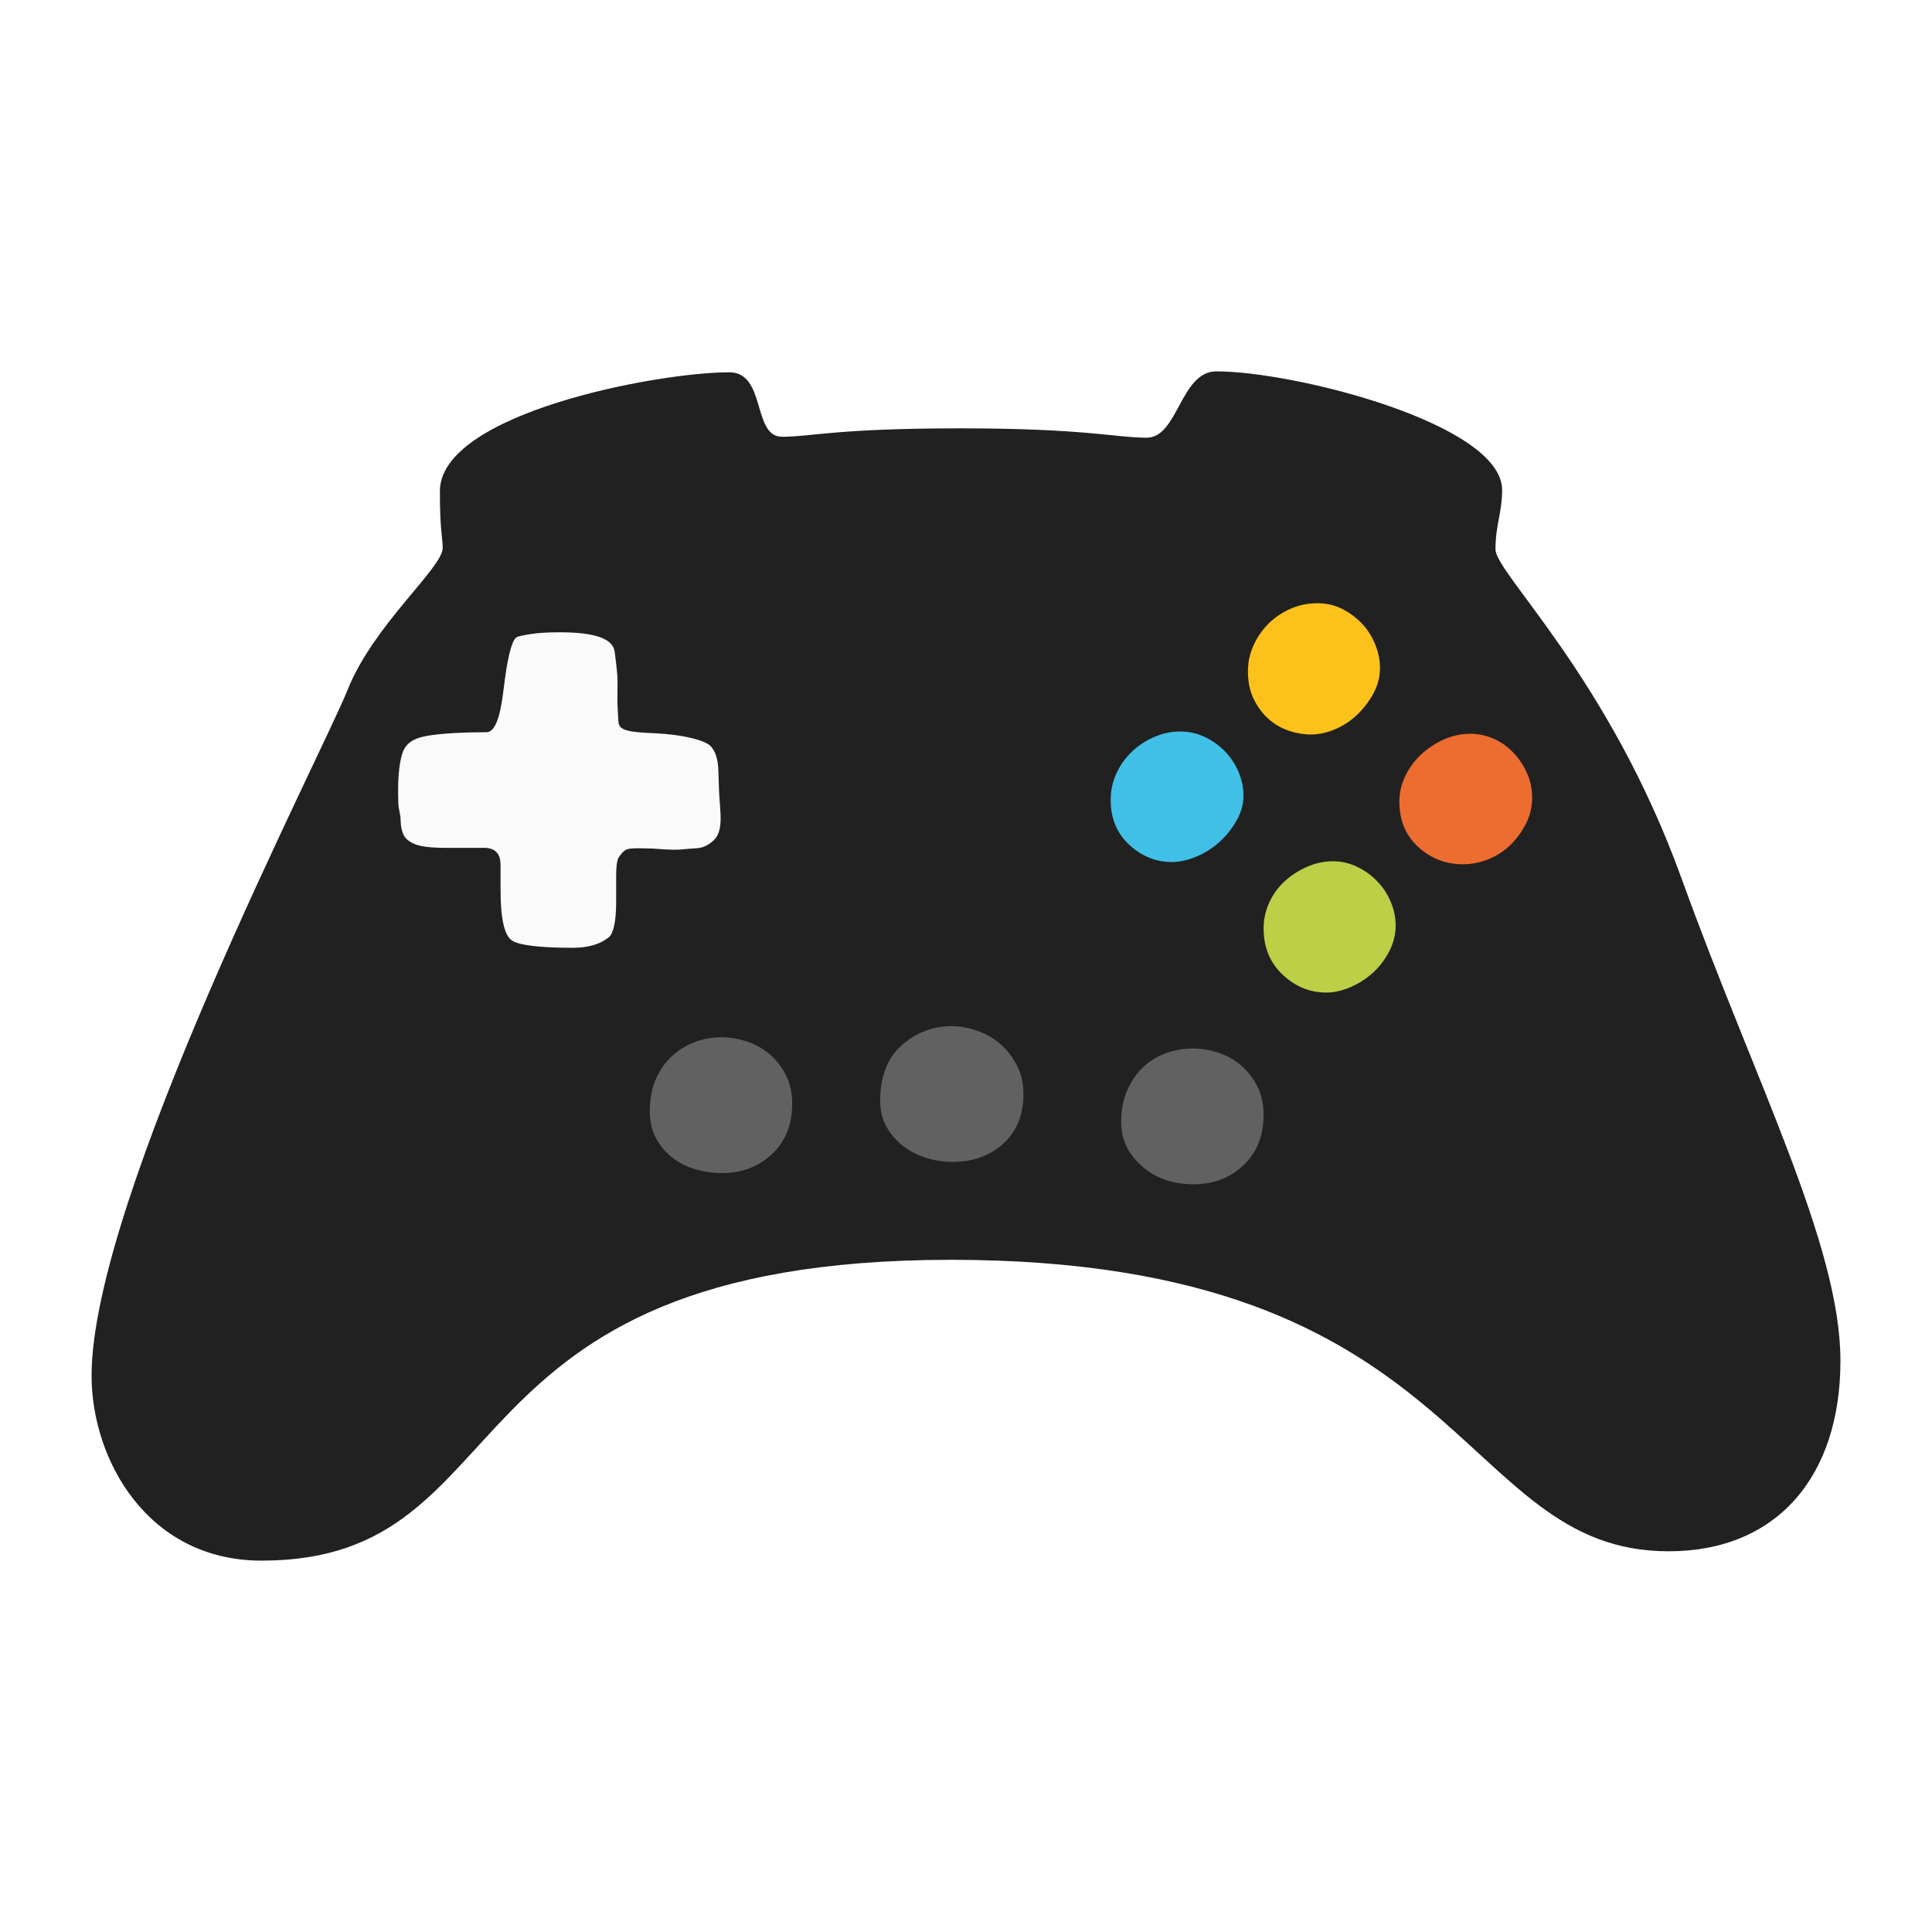
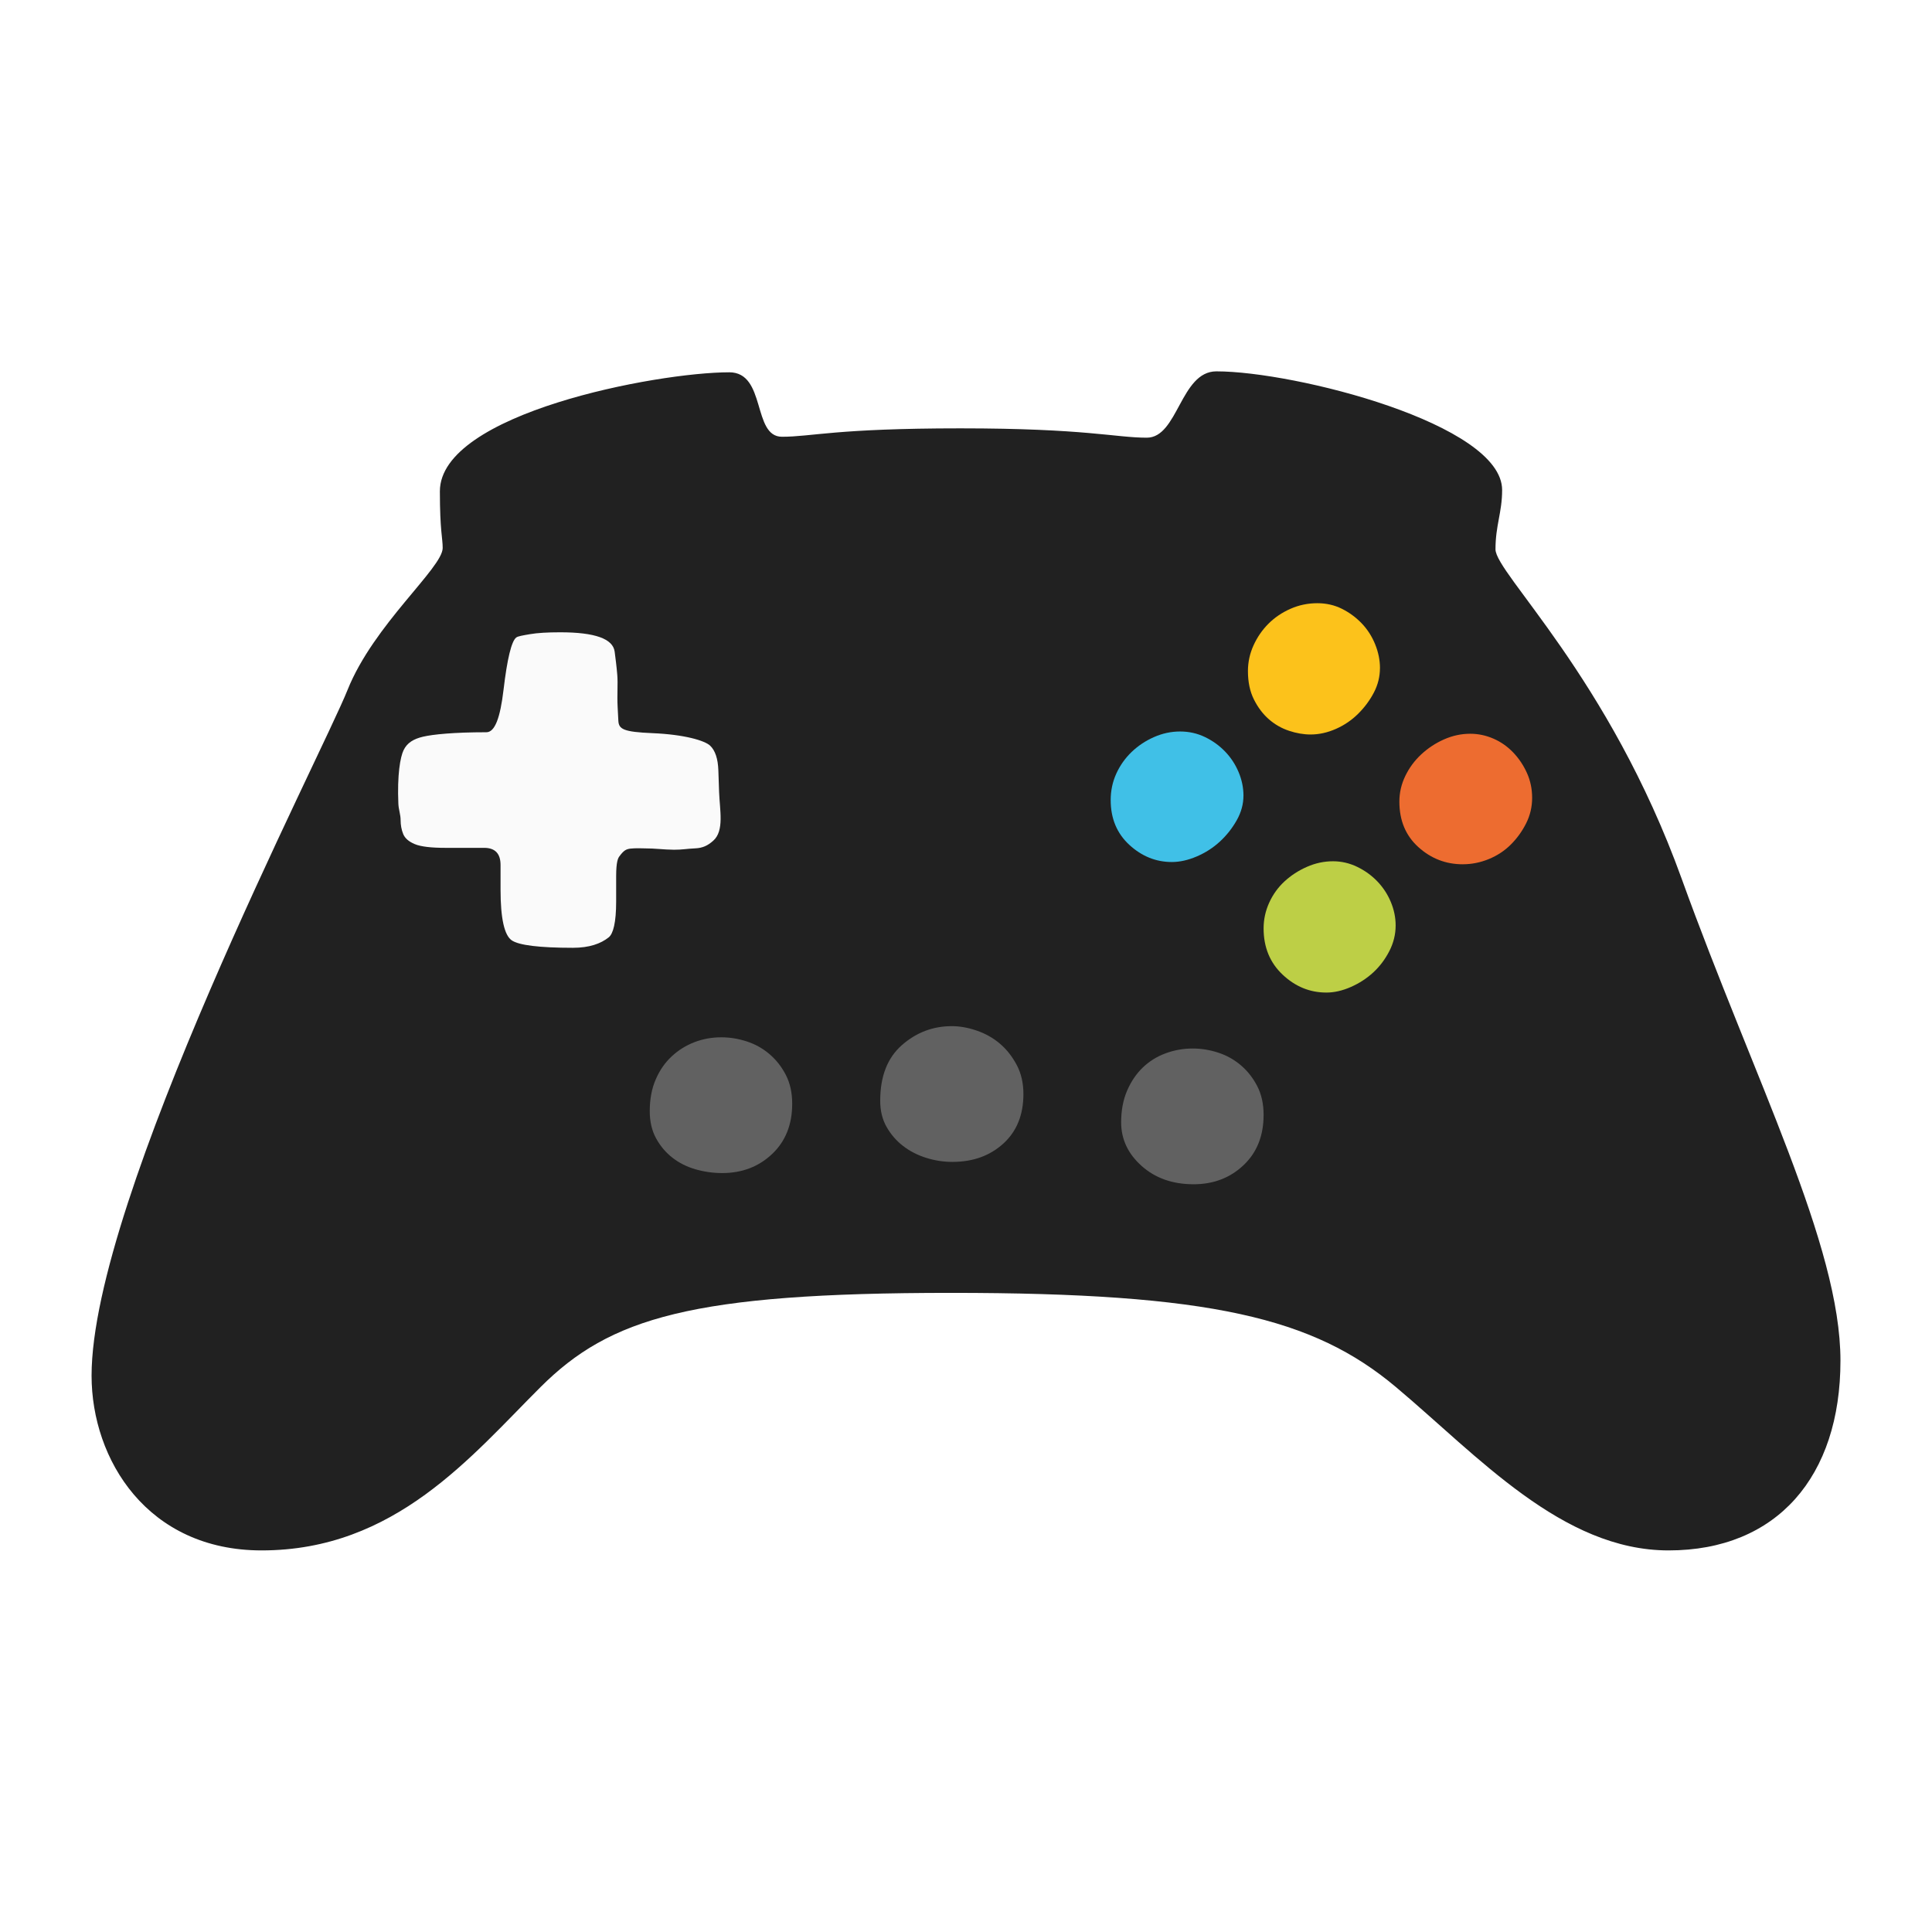
<svg xmlns="http://www.w3.org/2000/svg" version="1.1" viewBox="-30 -210 128 128" id="svg1" width="128" height="128">
  <defs id="defs1" />
-   <path style="fill:#212121;fill-opacity:1;stroke-width:35.906;stroke-linecap:round" d="m 18.31,-185.334 c -4.797,0 -19.167,2.721 -19.167,7.885 0,2.626 0.186,3.086 0.186,3.753 0,1.324 -4.57,5.073 -6.303,9.406 -1.733,4.333 -16.959,33.671 -16.959,45.431 0,5.571 3.714,12.255 11.265,12.255 17.702,0 11.265,-19.93 45.678,-19.93 34.414,0 33.423,19.311 47.535,19.311 7.18,0 11.389,-4.952 11.389,-12.627 0,-7.675 -5.694,-18.568 -10.522,-31.938 -4.828,-13.369 -12.333,-20.224 -12.333,-21.818 0,-1.594 0.44,-2.443 0.44,-3.931 0,-4.377 -13.732,-7.86 -18.931,-7.86 -2.383,0 -2.538,4.395 -4.611,4.395 -2.073,0 -4.054,-0.619 -12.348,-0.619 -8.294,0 -9.841,0.557 -11.822,0.557 -1.981,0 -1.027,-4.271 -3.497,-4.271 z" id="path10" />
+   <path style="fill:#212121;fill-opacity:1;stroke-width:35.906;stroke-linecap:round" d="m 18.31,-185.334 c -4.797,0 -19.167,2.721 -19.167,7.885 0,2.626 0.186,3.086 0.186,3.753 0,1.324 -4.57,5.073 -6.303,9.406 -1.733,4.333 -16.959,33.671 -16.959,45.431 0,5.571 3.714,11.578 11.265,11.578 8.851,0 13.892,-6.251 18.487,-10.828 4.595,-4.576 9.985,-6.235 27.192,-6.235 17.207,0 24.017,1.659 29.466,6.235 5.45,4.576 11.013,10.828 18.069,10.828 7.18,0 11.389,-4.894 11.389,-12.569 0,-7.675 -5.694,-18.568 -10.522,-31.938 -4.828,-13.369 -12.333,-20.224 -12.333,-21.818 0,-1.594 0.44,-2.443 0.44,-3.931 0,-4.377 -13.732,-7.86 -18.931,-7.86 -2.383,0 -2.538,4.395 -4.611,4.395 -2.073,0 -4.054,-0.619 -12.348,-0.619 -8.294,0 -9.841,0.557 -11.822,0.557 -1.981,0 -1.027,-4.271 -3.497,-4.271 z" id="path10" />
  <path style="fill:#fafafa;stroke-width:1" d="m 11.036,-153.264 c 0.298,-0.411 0.462,-0.477 0.726,-0.513 0.296,-0.04 0.913,-0.017 0.913,-0.017 0.779,-8e-4 1.27,0.086 1.978,0.091 0.524,0.004 0.862,-0.068 1.403,-0.091 0.495,-0.022 0.829,-0.177 1.199,-0.507 0.741,-0.659 0.429,-2.024 0.387,-3.232 l -0.049,-1.433 c -0.026,-0.758 -0.206,-1.309 -0.544,-1.631 -0.355,-0.338 -1.713,-0.742 -3.809,-0.829 -1.952,-0.081 -2.244,-0.267 -2.273,-0.827 l -0.048,-0.918 c -0.043,-0.823 0.027,-1.528 -0.023,-2.121 -0.049,-0.593 -0.118,-1.102 -0.173,-1.532 -0.11,-0.855 -1.301,-1.285 -3.607,-1.285 -0.857,0 -1.524,0.041 -2.001,0.124 -0.478,0.082 -0.797,0.133 -0.914,0.222 -0.314,0.242 -0.599,1.414 -0.84,3.459 -0.221,1.875 -0.577,2.817 -1.137,2.817 -2.174,0 -3.562,0.145 -4.2,0.296 -0.617,0.146 -1.048,0.398 -1.285,0.89 -0.224,0.464 -0.429,1.649 -0.346,3.558 0.016,0.375 0.148,0.717 0.148,1.062 0,0.346 0.058,0.659 0.173,0.939 0.115,0.28 0.371,0.502 0.766,0.667 0.395,0.165 1.071,0.247 2.026,0.247 H 2.076 c 0.725,0 1.087,0.379 1.087,1.137 v 1.631 c 0,1.911 0.252,3.023 0.741,3.36 0.467,0.322 1.812,0.494 4.052,0.494 1.087,0 1.844,-0.27 2.372,-0.692 0.3,-0.24 0.494,-0.988 0.494,-2.372 v -1.68 c 0,-0.988 0.133,-1.205 0.213,-1.315 z" id="path9" />
  <path style="fill:#616161;stroke-width:1" d="m 33.11,-133.022 c 1.351,0 2.471,-0.404 3.36,-1.211 0.89,-0.807 1.334,-1.903 1.334,-3.286 0,-0.725 -0.148,-1.367 -0.445,-1.927 -0.297,-0.56 -0.667,-1.03 -1.112,-1.408 -0.445,-0.379 -0.955,-0.667 -1.532,-0.865 -0.577,-0.198 -1.128,-0.296 -1.655,-0.296 -1.252,0 -2.356,0.42 -3.311,1.26 -0.955,0.84 -1.433,2.067 -1.433,3.682 0,0.659 0.14,1.235 0.42,1.73 0.28,0.494 0.642,0.914 1.087,1.26 0.445,0.346 0.955,0.609 1.532,0.791 0.577,0.181 1.161,0.272 1.754,0.272 z" id="path8" />
  <path style="fill:#616161;stroke-width:1" d="m 17.84,-132.281 c 1.318,0 2.421,-0.42 3.311,-1.26 0.89,-0.84 1.334,-1.952 1.334,-3.336 0,-0.725 -0.14,-1.359 -0.42,-1.903 -0.28,-0.544 -0.642,-1.005 -1.087,-1.384 -0.445,-0.379 -0.947,-0.659 -1.507,-0.84 -0.56,-0.181 -1.12,-0.272 -1.68,-0.272 -0.626,0 -1.219,0.107 -1.779,0.321 -0.56,0.214 -1.062,0.527 -1.507,0.939 -0.445,0.412 -0.799,0.922 -1.062,1.532 -0.264,0.609 -0.395,1.31 -0.395,2.1 0,0.692 0.14,1.293 0.42,1.804 0.28,0.511 0.642,0.939 1.087,1.285 0.445,0.346 0.955,0.601 1.532,0.766 0.577,0.165 1.161,0.247 1.754,0.247 z" id="path7" />
  <path style="fill:#616161;stroke-width:1" d="m 49.072,-131.539 c 1.318,0 2.421,-0.42 3.311,-1.26 0.89,-0.84 1.334,-1.952 1.334,-3.336 0,-0.725 -0.14,-1.359 -0.42,-1.903 -0.28,-0.544 -0.642,-1.005 -1.087,-1.384 -0.445,-0.379 -0.947,-0.659 -1.507,-0.84 -0.56,-0.181 -1.12,-0.272 -1.68,-0.272 -0.626,0 -1.227,0.107 -1.804,0.321 -0.577,0.214 -1.079,0.527 -1.507,0.939 -0.428,0.412 -0.774,0.922 -1.038,1.532 -0.264,0.609 -0.395,1.31 -0.395,2.1 0,1.12 0.453,2.084 1.359,2.891 0.906,0.807 2.051,1.211 3.435,1.211 z" id="path6" />
  <path style="fill:#fcc21b;stroke-width:1" d="m 61.427,-165.736 c 0,-0.527 -0.107,-1.054 -0.321,-1.581 -0.214,-0.527 -0.511,-0.988 -0.89,-1.384 -0.379,-0.395 -0.815,-0.717 -1.31,-0.964 -0.494,-0.247 -1.038,-0.371 -1.631,-0.371 -0.626,0 -1.219,0.124 -1.779,0.371 -0.56,0.247 -1.046,0.577 -1.458,0.988 -0.412,0.412 -0.741,0.89 -0.988,1.433 -0.247,0.544 -0.371,1.112 -0.371,1.705 0,0.725 0.132,1.351 0.395,1.878 0.264,0.527 0.593,0.964 0.988,1.31 0.395,0.346 0.84,0.601 1.334,0.766 0.494,0.165 0.972,0.247 1.433,0.247 0.56,0 1.12,-0.124 1.68,-0.371 0.56,-0.247 1.054,-0.585 1.483,-1.013 0.428,-0.428 0.774,-0.898 1.038,-1.408 0.264,-0.511 0.395,-1.046 0.395,-1.606 z" id="path5" />
  <path style="fill:#bdcf46;stroke-width:1" d="m 57.869,-144.24 c 0.527,0 1.071,-0.124 1.631,-0.371 0.56,-0.247 1.054,-0.568 1.483,-0.964 0.428,-0.395 0.782,-0.865 1.062,-1.408 0.28,-0.544 0.42,-1.112 0.42,-1.705 0,-0.527 -0.107,-1.046 -0.321,-1.557 -0.214,-0.511 -0.511,-0.964 -0.89,-1.359 -0.379,-0.395 -0.824,-0.717 -1.334,-0.964 -0.511,-0.247 -1.046,-0.371 -1.606,-0.371 -0.593,0 -1.17,0.124 -1.73,0.371 -0.56,0.247 -1.054,0.568 -1.483,0.964 -0.428,0.395 -0.766,0.865 -1.013,1.408 -0.247,0.544 -0.371,1.112 -0.371,1.705 0,1.252 0.42,2.273 1.26,3.064 0.84,0.791 1.804,1.186 2.891,1.186 z" id="path4" />
  <path style="fill:#40c0e7;stroke-width:1" d="m 52.383,-157.286 c 0,-0.527 -0.107,-1.046 -0.321,-1.557 -0.214,-0.511 -0.511,-0.964 -0.89,-1.359 -0.379,-0.395 -0.824,-0.717 -1.334,-0.964 -0.511,-0.247 -1.062,-0.371 -1.655,-0.371 -0.593,0 -1.17,0.124 -1.73,0.371 -0.56,0.247 -1.054,0.577 -1.483,0.988 -0.428,0.412 -0.766,0.89 -1.013,1.433 -0.247,0.544 -0.371,1.128 -0.371,1.754 0,1.219 0.412,2.207 1.235,2.965 0.824,0.758 1.763,1.137 2.817,1.137 0.527,0 1.079,-0.124 1.655,-0.371 0.577,-0.247 1.087,-0.577 1.532,-0.988 0.445,-0.412 0.815,-0.881 1.112,-1.408 0.297,-0.527 0.445,-1.071 0.445,-1.631 z" id="path3" />
  <path style="fill:#ed6c30;stroke-width:1" d="m 66.912,-152.74 c 0.593,0 1.17,-0.115 1.73,-0.346 0.56,-0.231 1.046,-0.552 1.458,-0.964 0.412,-0.412 0.75,-0.881 1.013,-1.408 0.264,-0.527 0.395,-1.087 0.395,-1.68 0,-0.593 -0.115,-1.145 -0.346,-1.655 -0.231,-0.511 -0.535,-0.964 -0.914,-1.359 -0.379,-0.395 -0.815,-0.7 -1.31,-0.914 -0.494,-0.214 -1.005,-0.321 -1.532,-0.321 -0.593,0 -1.17,0.124 -1.73,0.371 -0.56,0.247 -1.062,0.577 -1.507,0.988 -0.445,0.412 -0.799,0.889 -1.062,1.433 -0.264,0.544 -0.395,1.112 -0.395,1.705 0,1.252 0.42,2.257 1.26,3.014 0.84,0.758 1.82,1.137 2.94,1.137 z" id="path2" />
</svg>
